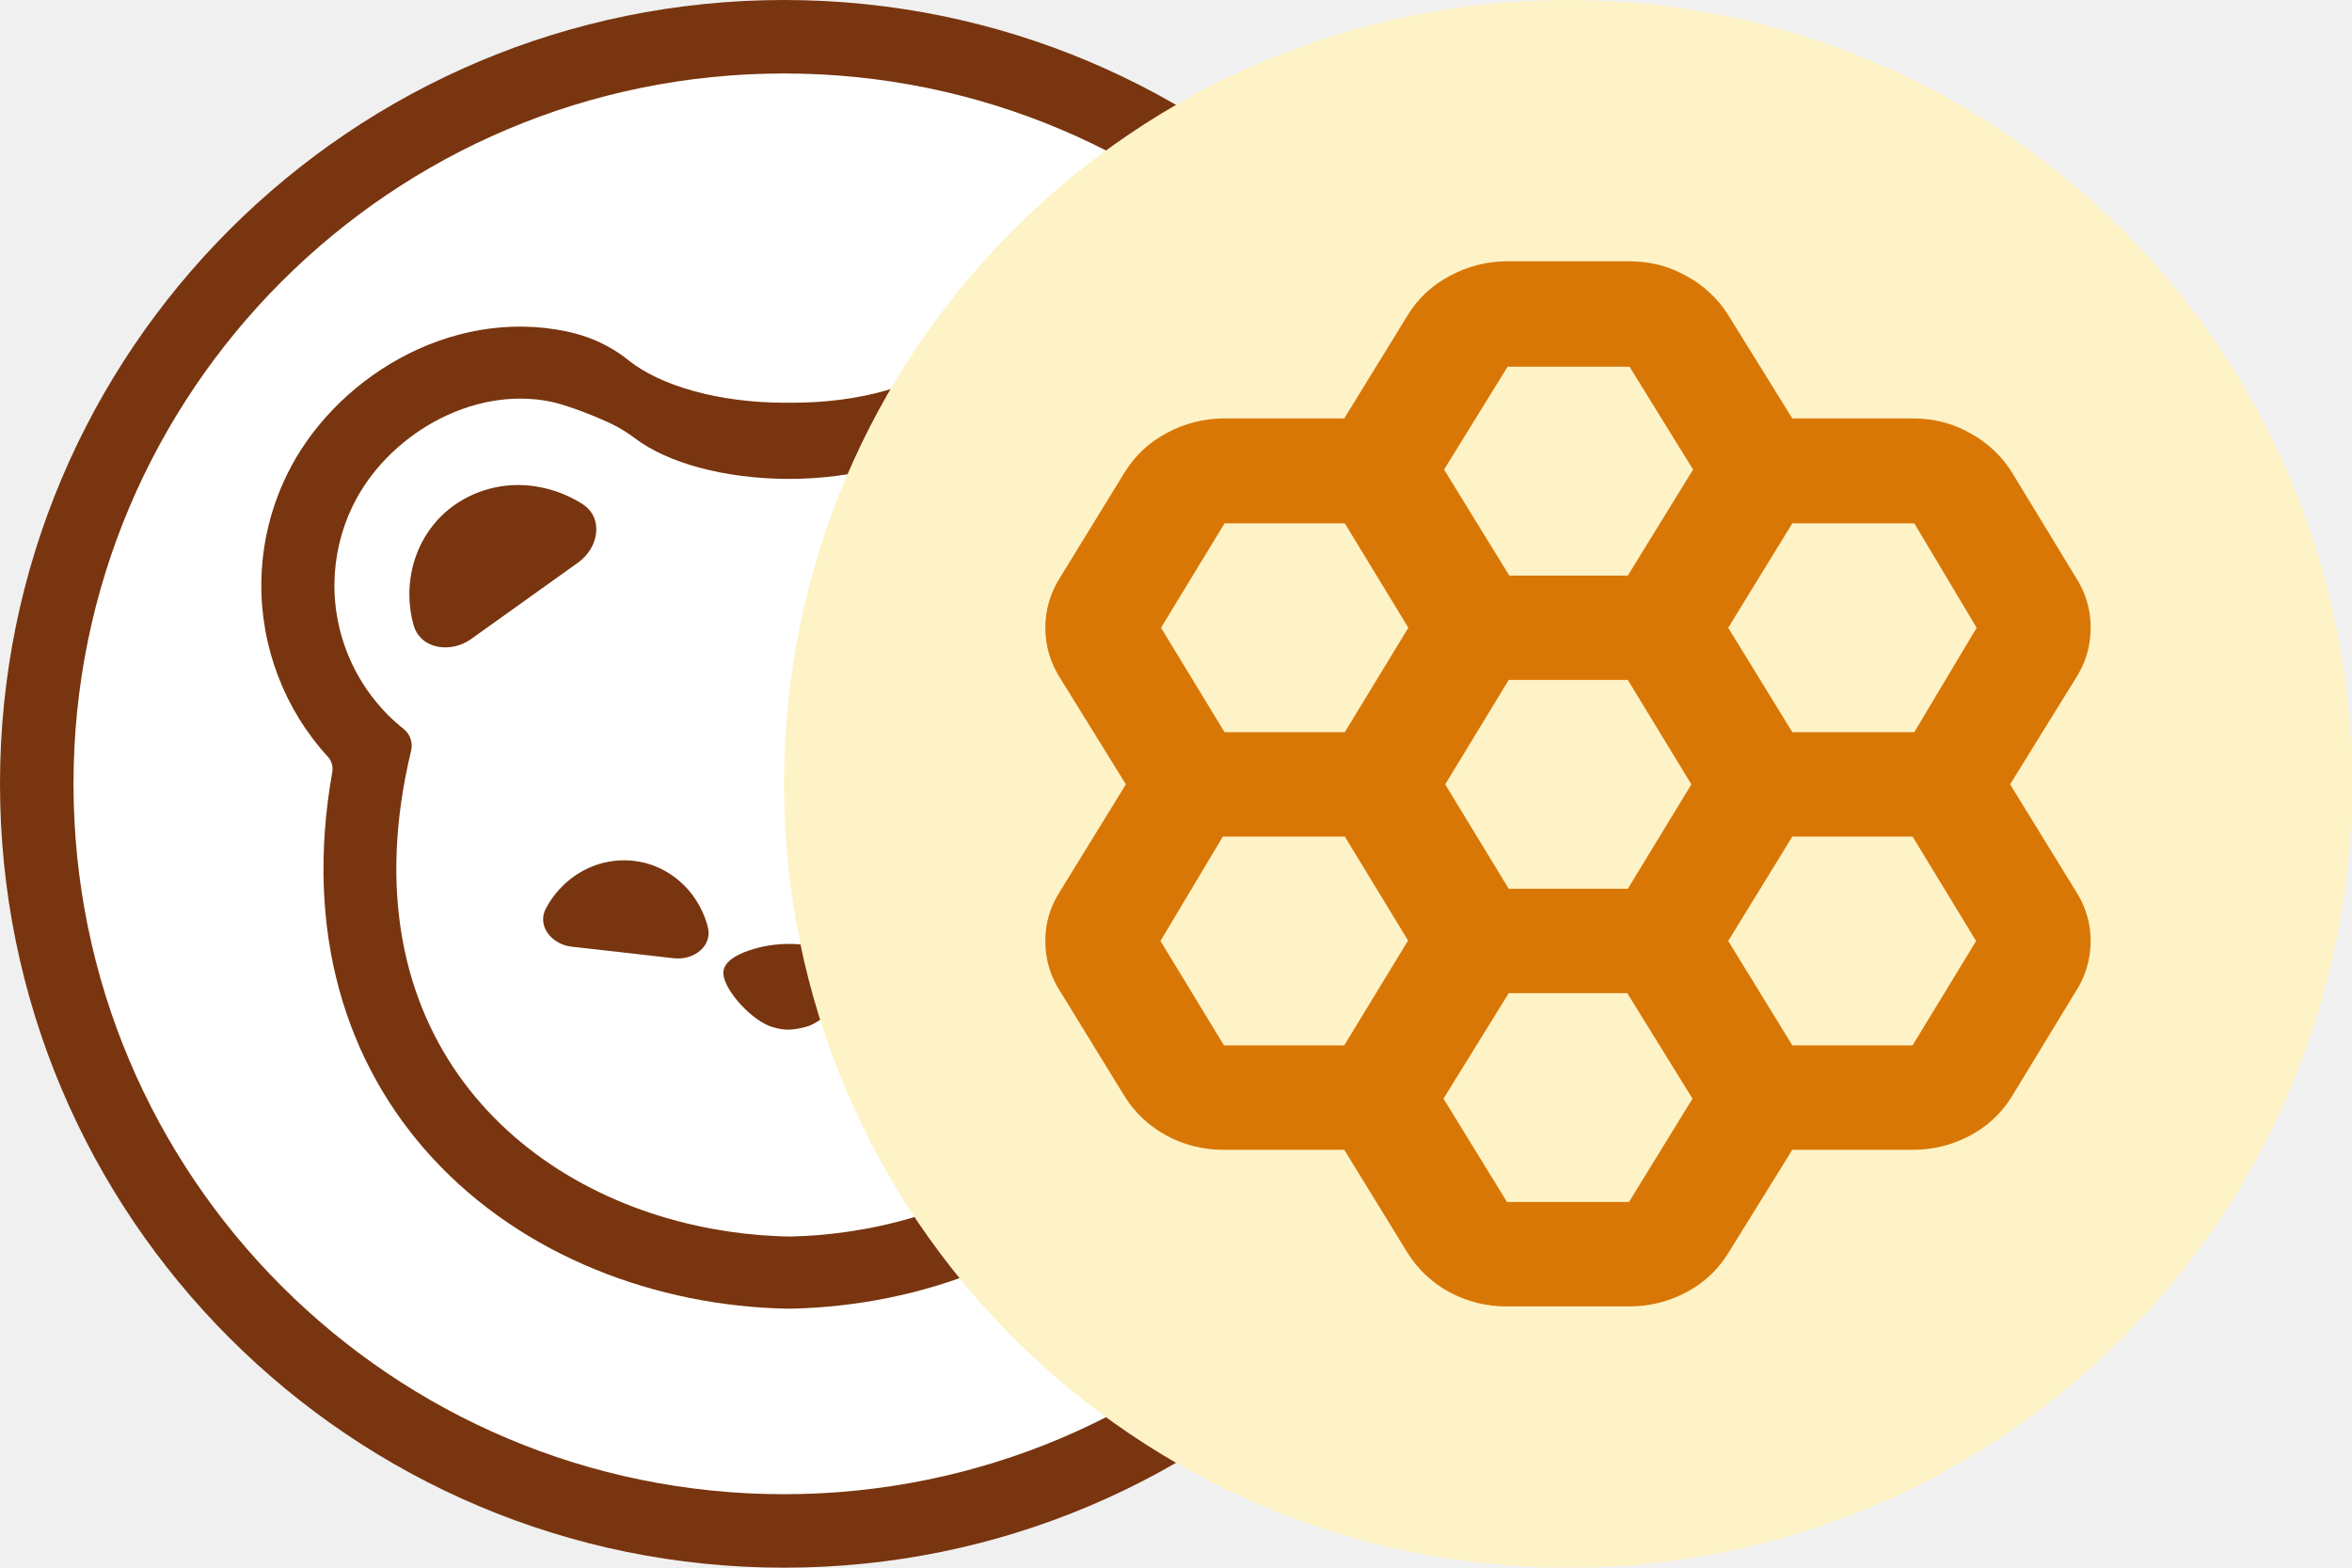
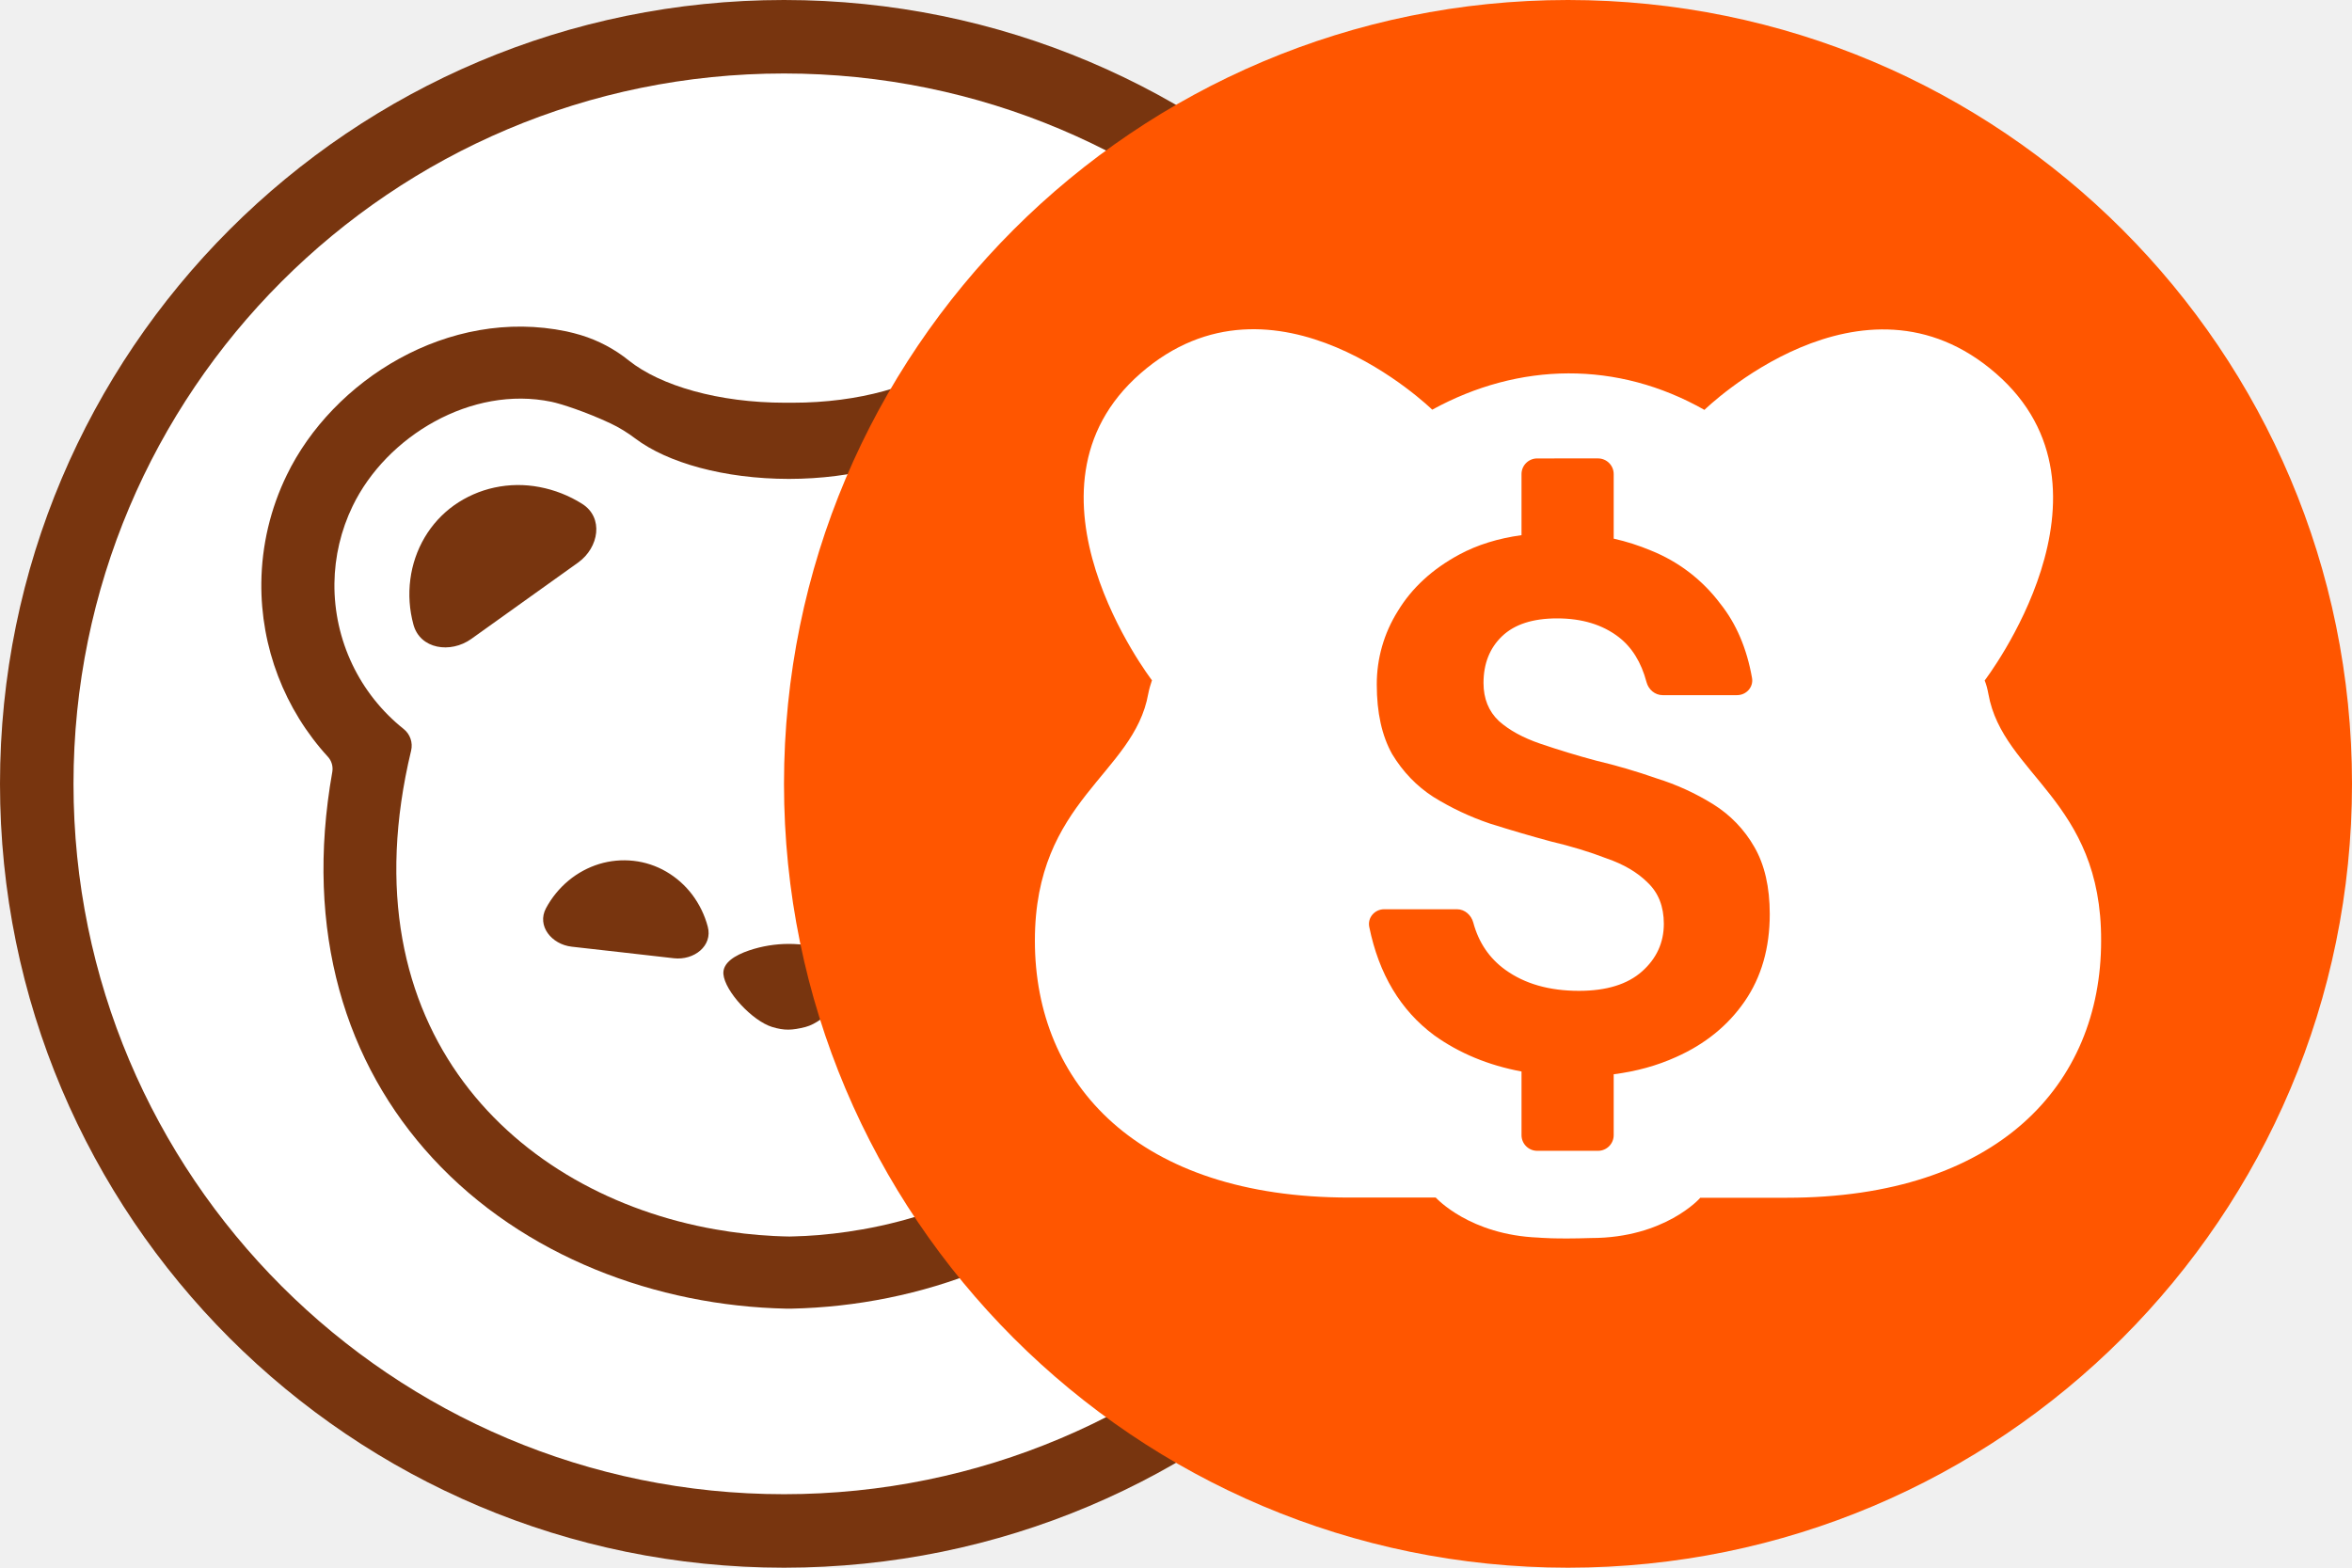
<svg xmlns="http://www.w3.org/2000/svg" viewBox="0 0 192 128">
  <circle cx="64" cy="64" r="64" fill="#78350f" />
  <circle cx="64" cy="64" r="58" fill="#fff" />
  <path fill="#78350f" d="M47.52 41.136a10 10 0 0 0-3.486-1.37 9.2 9.2 0 0 0-3.668.042 9 9 0 0 0-3.288 1.442 8.6 8.6 0 0 0-2.414 2.634 9 9 0 0 0-1.168 3.424 9.4 9.4 0 0 0 .252 3.682c.538 2.012 3.024 2.396 4.732 1.172l4.352-3.112 4.364-3.12c1.706-1.226 2.104-3.674.324-4.794m46.014 2.748a8.66 8.66 0 0 0-5.702-4.076 9.2 9.2 0 0 0-3.668-.04 10 10 0 0 0-3.488 1.368c-1.78 1.12-1.38 3.568.326 4.792l4.364 3.122 4.352 3.112c1.708 1.224 4.194.84 4.732-1.172a9.4 9.4 0 0 0 .252-3.682 9 9 0 0 0-1.168-3.424M67.63 77.598a10.16 10.16 0 0 0-6.47 0c-1.16.394-2.172 1.006-2.108 1.928.116 1.412 2.36 3.828 3.982 4.326.992.3 1.614.28 2.72 0 1.622-.416 3.878-2.914 3.984-4.326.074-.922-.95-1.532-2.108-1.928m-11.118-4.544a7.2 7.2 0 0 0-2.128-1.888 6.8 6.8 0 0 0-2.666-.88 7 7 0 0 0-2.804.258c-.906.28-1.76.736-2.508 1.36a7.6 7.6 0 0 0-1.834 2.25c-.77 1.44.454 2.956 2.098 3.142l4.152.468 4.184.476c1.644.188 3.192-1.006 2.77-2.582a7.6 7.6 0 0 0-1.264-2.604m25.736-1.298a7.4 7.4 0 0 0-2.51-1.36 7 7 0 0 0-2.802-.258 6.8 6.8 0 0 0-2.666.882 7.2 7.2 0 0 0-2.13 1.888 7.5 7.5 0 0 0-1.264 2.604c-.42 1.576 1.128 2.77 2.76 2.582l4.186-.476 4.16-.468c1.646-.186 2.868-1.7 2.1-3.142a7.8 7.8 0 0 0-1.834-2.252" />
  <path fill="#78350f" d="M102.018 61.8a20.7 20.7 0 0 0 5.438-14.22 20.6 20.6 0 0 0-2.076-8.788c-3.732-7.718-13.174-13.744-22.838-11.732q-.59.13-1.168.302a11.6 11.6 0 0 0-3.92 2.08c-2.582 2.06-7.326 3.44-12.752 3.44h-.616c-5.424 0-10.168-1.384-12.75-3.444a11.6 11.6 0 0 0-3.922-2.078 16 16 0 0 0-1.168-.302c-9.662-2.012-19.104 4.014-22.836 11.732a20.6 20.6 0 0 0-2.076 8.786 20.72 20.72 0 0 0 5.44 14.222 1.46 1.46 0 0 1 .356 1.204c-2.328 13.1 1.108 23.88 8.18 31.554 7.428 8.06 18.324 12.076 28.894 12.294h.382c10.568-.218 21.466-4.232 28.894-12.292 7.072-7.676 10.508-18.454 8.18-31.556a1.45 1.45 0 0 1 .356-1.204zm-6.186-2.272a1.74 1.74 0 0 0-.6 1.764c5.49 22.872-8.62 36.224-24.83 39.086h-.01a38 38 0 0 1-4.732.54c-.094 0-.2.01-.294.01-.296.02-.6.02-.896.032h-.074l-.02-.002h-.054c-.296-.01-.6-.01-.896-.03-.094 0-.2-.012-.296-.012a38 38 0 0 1-4.73-.54h-.012C42.18 97.516 28.068 84.164 33.56 61.29a1.74 1.74 0 0 0-.6-1.762 15 15 0 0 1-5.66-11.9 14.9 14.9 0 0 1 1.486-6.306c2.76-5.716 9.706-9.876 16.23-8.516.764.156 2.812.82 4.808 1.756.724.34 1.404.764 2.04 1.244 2.616 1.976 7.25 3.29 12.532 3.296 5.284-.004 9.92-1.32 12.534-3.294.636-.48 1.314-.904 2.04-1.244 1.994-.936 4.042-1.6 4.808-1.758 6.522-1.36 13.468 2.8 16.23 8.518a14.9 14.9 0 0 1 1.484 6.306 15 15 0 0 1-5.66 11.898" />
-   <circle cx="64" cy="64" r="64" fill="#fef3c7" transform="translate(64)" />
-   <path fill="#d97706" d="M109.734 93.88h-9.816a9.7 9.7 0 0 1-4.676-1.152 9.14 9.14 0 0 1-3.426-3.196l-5.232-8.524a7.4 7.4 0 0 1-1.25-4.178c0-1.534.416-2.856 1.25-4.134l5.324-8.654-5.324-8.61a7.54 7.54 0 0 1-1.25-4.176c0-1.492.416-2.9 1.25-4.178l5.232-8.524a8.8 8.8 0 0 1 3.426-3.198 9.8 9.8 0 0 1 4.676-1.192h9.816l5.186-8.44a8.8 8.8 0 0 1 3.426-3.196 9.8 9.8 0 0 1 4.676-1.194h9.956c1.712 0 3.24.384 4.676 1.194a9.14 9.14 0 0 1 3.426 3.196l5.232 8.44h9.816c1.714 0 3.24.382 4.676 1.192a9.14 9.14 0 0 1 3.426 3.198l5.186 8.524c.834 1.28 1.25 2.644 1.25 4.178s-.416 2.898-1.25 4.176l-5.324 8.61 5.324 8.654c.834 1.28 1.25 2.642 1.25 4.134a7.53 7.53 0 0 1-1.25 4.178l-5.186 8.524a8.8 8.8 0 0 1-3.426 3.196 9.8 9.8 0 0 1-4.676 1.152h-9.816l-5.232 8.44a8.8 8.8 0 0 1-3.426 3.196 9.8 9.8 0 0 1-4.676 1.15h-9.958a9.7 9.7 0 0 1-4.676-1.15 9.14 9.14 0 0 1-3.426-3.196zm36.578-34.1h9.954l5.094-8.524-5.094-8.526h-9.954l-5.232 8.526zm-23.15 12.788h9.722l5.186-8.526-5.186-8.524h-9.722l-5.186 8.524zm0-25.574h9.722l5.326-8.654-5.186-8.396h-9.956l-5.184 8.396 5.324 8.654zm-8.196 4.26-5.186-8.524h-9.816l-5.186 8.526 5.186 8.524h9.816zm0 25.576-5.186-8.524h-9.954l-5.094 8.524 5.186 8.524h9.816l5.186-8.524zm8.196 4.262-5.326 8.61 5.186 8.44h9.956l5.186-8.44-5.326-8.61h-9.722zm23.15 4.262h9.816l5.186-8.524-5.186-8.524h-9.816l-5.232 8.524z" />
+   <path fill="#ff5600" d="M64 64c0-35.346 28.654-64 64-64s64 28.654 64 64-28.654 64-64 64-64-28.654-64-64" />
+   <path fill="#fff" fill-rule="evenodd" d="M93.11 30.48c10.944-9.54 23.722 2.89 23.807 2.97 7.106-3.894 15.105-4.016 22.22.017.07-.067 12.856-12.516 23.805-2.97 10.967 9.544-.874 24.98-.927 25.064.143.35.232.717.303 1.101 1.177 6.608 9.255 8.66 9.202 20.157 0 11.731-8.435 20.976-25.661 20.976h-7.062c-.017.05-2.924 3.288-8.898 3.288-2.996.1-4.298-.034-4.298-.034-5.628-.216-8.357-3.23-8.399-3.27h-7.061c-17.226 0-25.661-9.245-25.661-20.976 0-11.514 8.078-13.55 9.255-20.158.071-.367.178-.734.303-1.101-.053-.067-11.876-15.519-.927-25.064m32.374 6.95a1.28 1.28 0 0 0-1.28 1.28v4.986q-2.88.395-5.082 1.583-3.3 1.782-5.016 4.618a11.2 11.2 0 0 0-1.717 6.003q0 3.43 1.255 5.673 1.32 2.177 3.366 3.496a22.3 22.3 0 0 0 4.62 2.177q2.51.792 4.95 1.452 2.509.593 4.556 1.385 2.112.725 3.366 1.979 1.32 1.253 1.32 3.364 0 2.31-1.783 3.892-1.782 1.583-5.148 1.583-3.63 0-6.007-1.715-1.96-1.415-2.617-3.86c-.166-.615-.694-1.087-1.33-1.087h-5.942c-.775 0-1.375.684-1.22 1.444q1.18 5.787 5.3 8.846 3.06 2.196 7.13 2.958v5.196c0 .706.573 1.28 1.28 1.28h4.964a1.28 1.28 0 0 0 1.28-1.28v-4.97q2.76-.352 5.083-1.402 3.564-1.584 5.61-4.552 2.047-2.97 2.047-7.125 0-3.297-1.255-5.475a9.86 9.86 0 0 0-3.366-3.496 20 20 0 0 0-4.62-2.111 49 49 0 0 0-4.95-1.451 71 71 0 0 1-4.556-1.385q-2.112-.726-3.366-1.848-1.253-1.187-1.254-3.1 0-2.375 1.519-3.826t4.488-1.451q3.036 0 5.017 1.517 1.638 1.255 2.282 3.685c.16.606.686 1.064 1.313 1.065h6.077c.758 0 1.355-.657 1.223-1.404q-.635-3.61-2.579-6.05a13.2 13.2 0 0 0-5.676-4.355 18 18 0 0 0-3.037-.97v-5.27a1.28 1.28 0 0 0-1.28-1.28z" clip-rule="evenodd" />
</svg>
